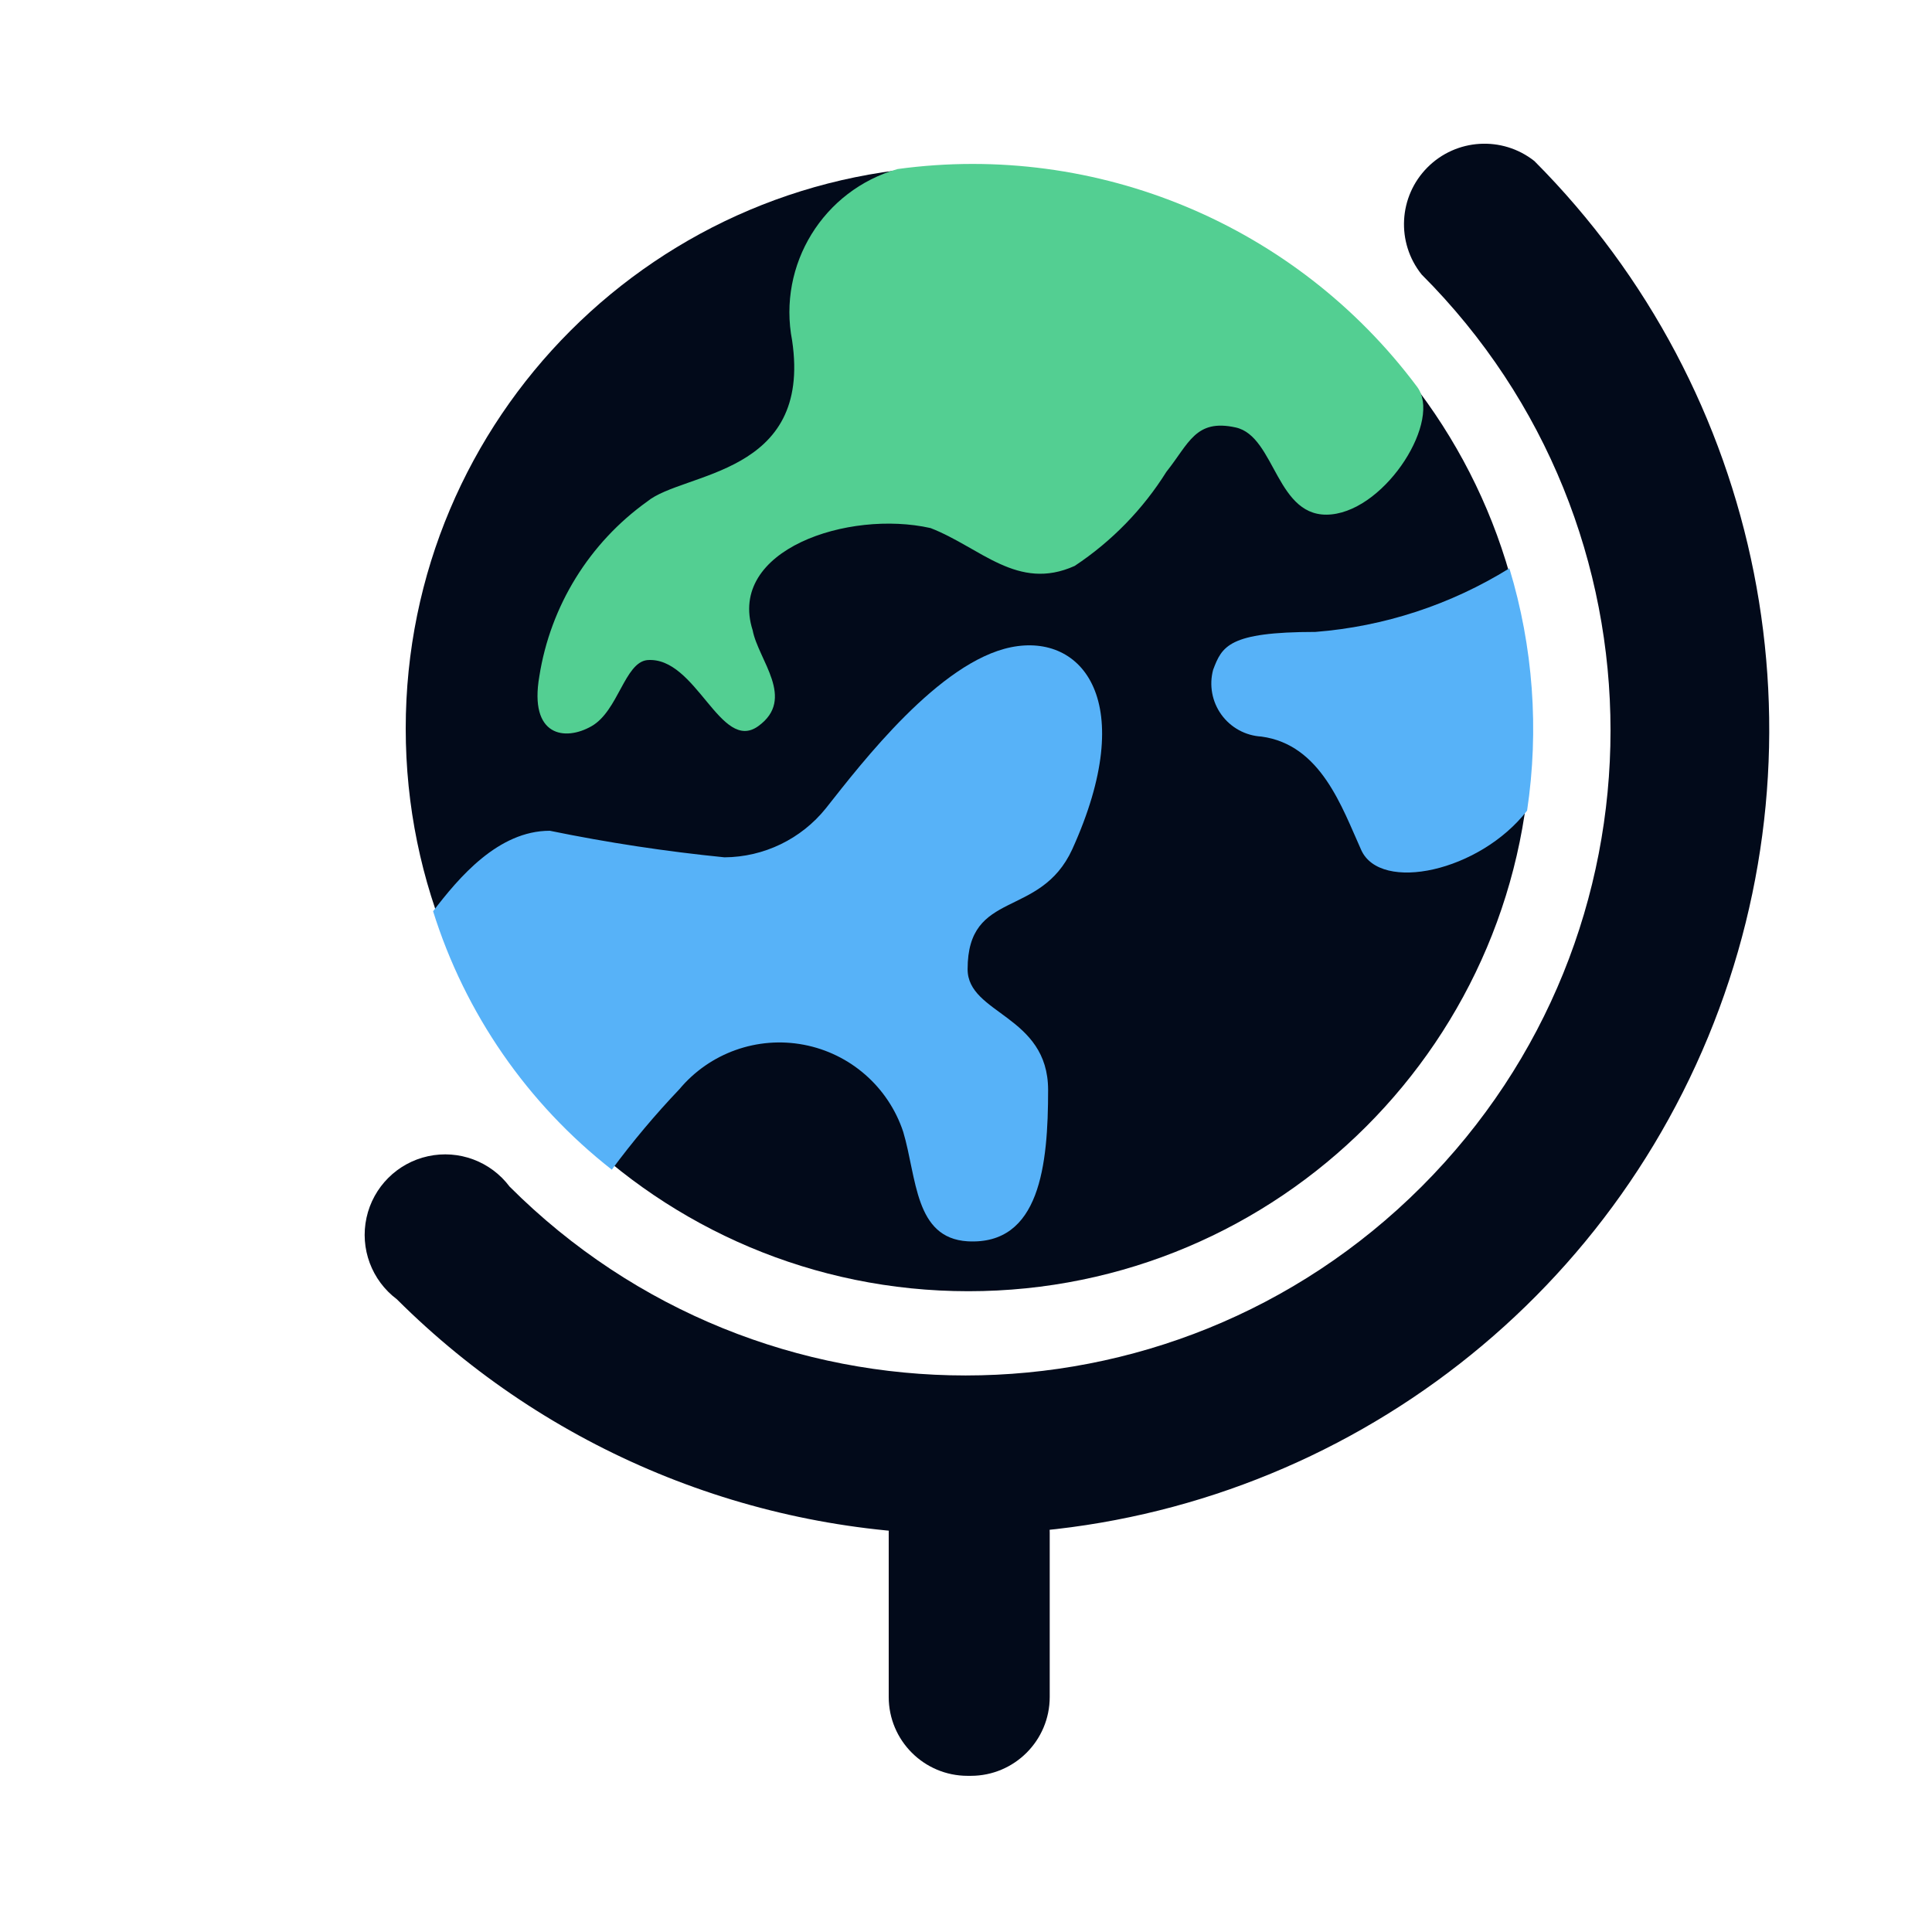
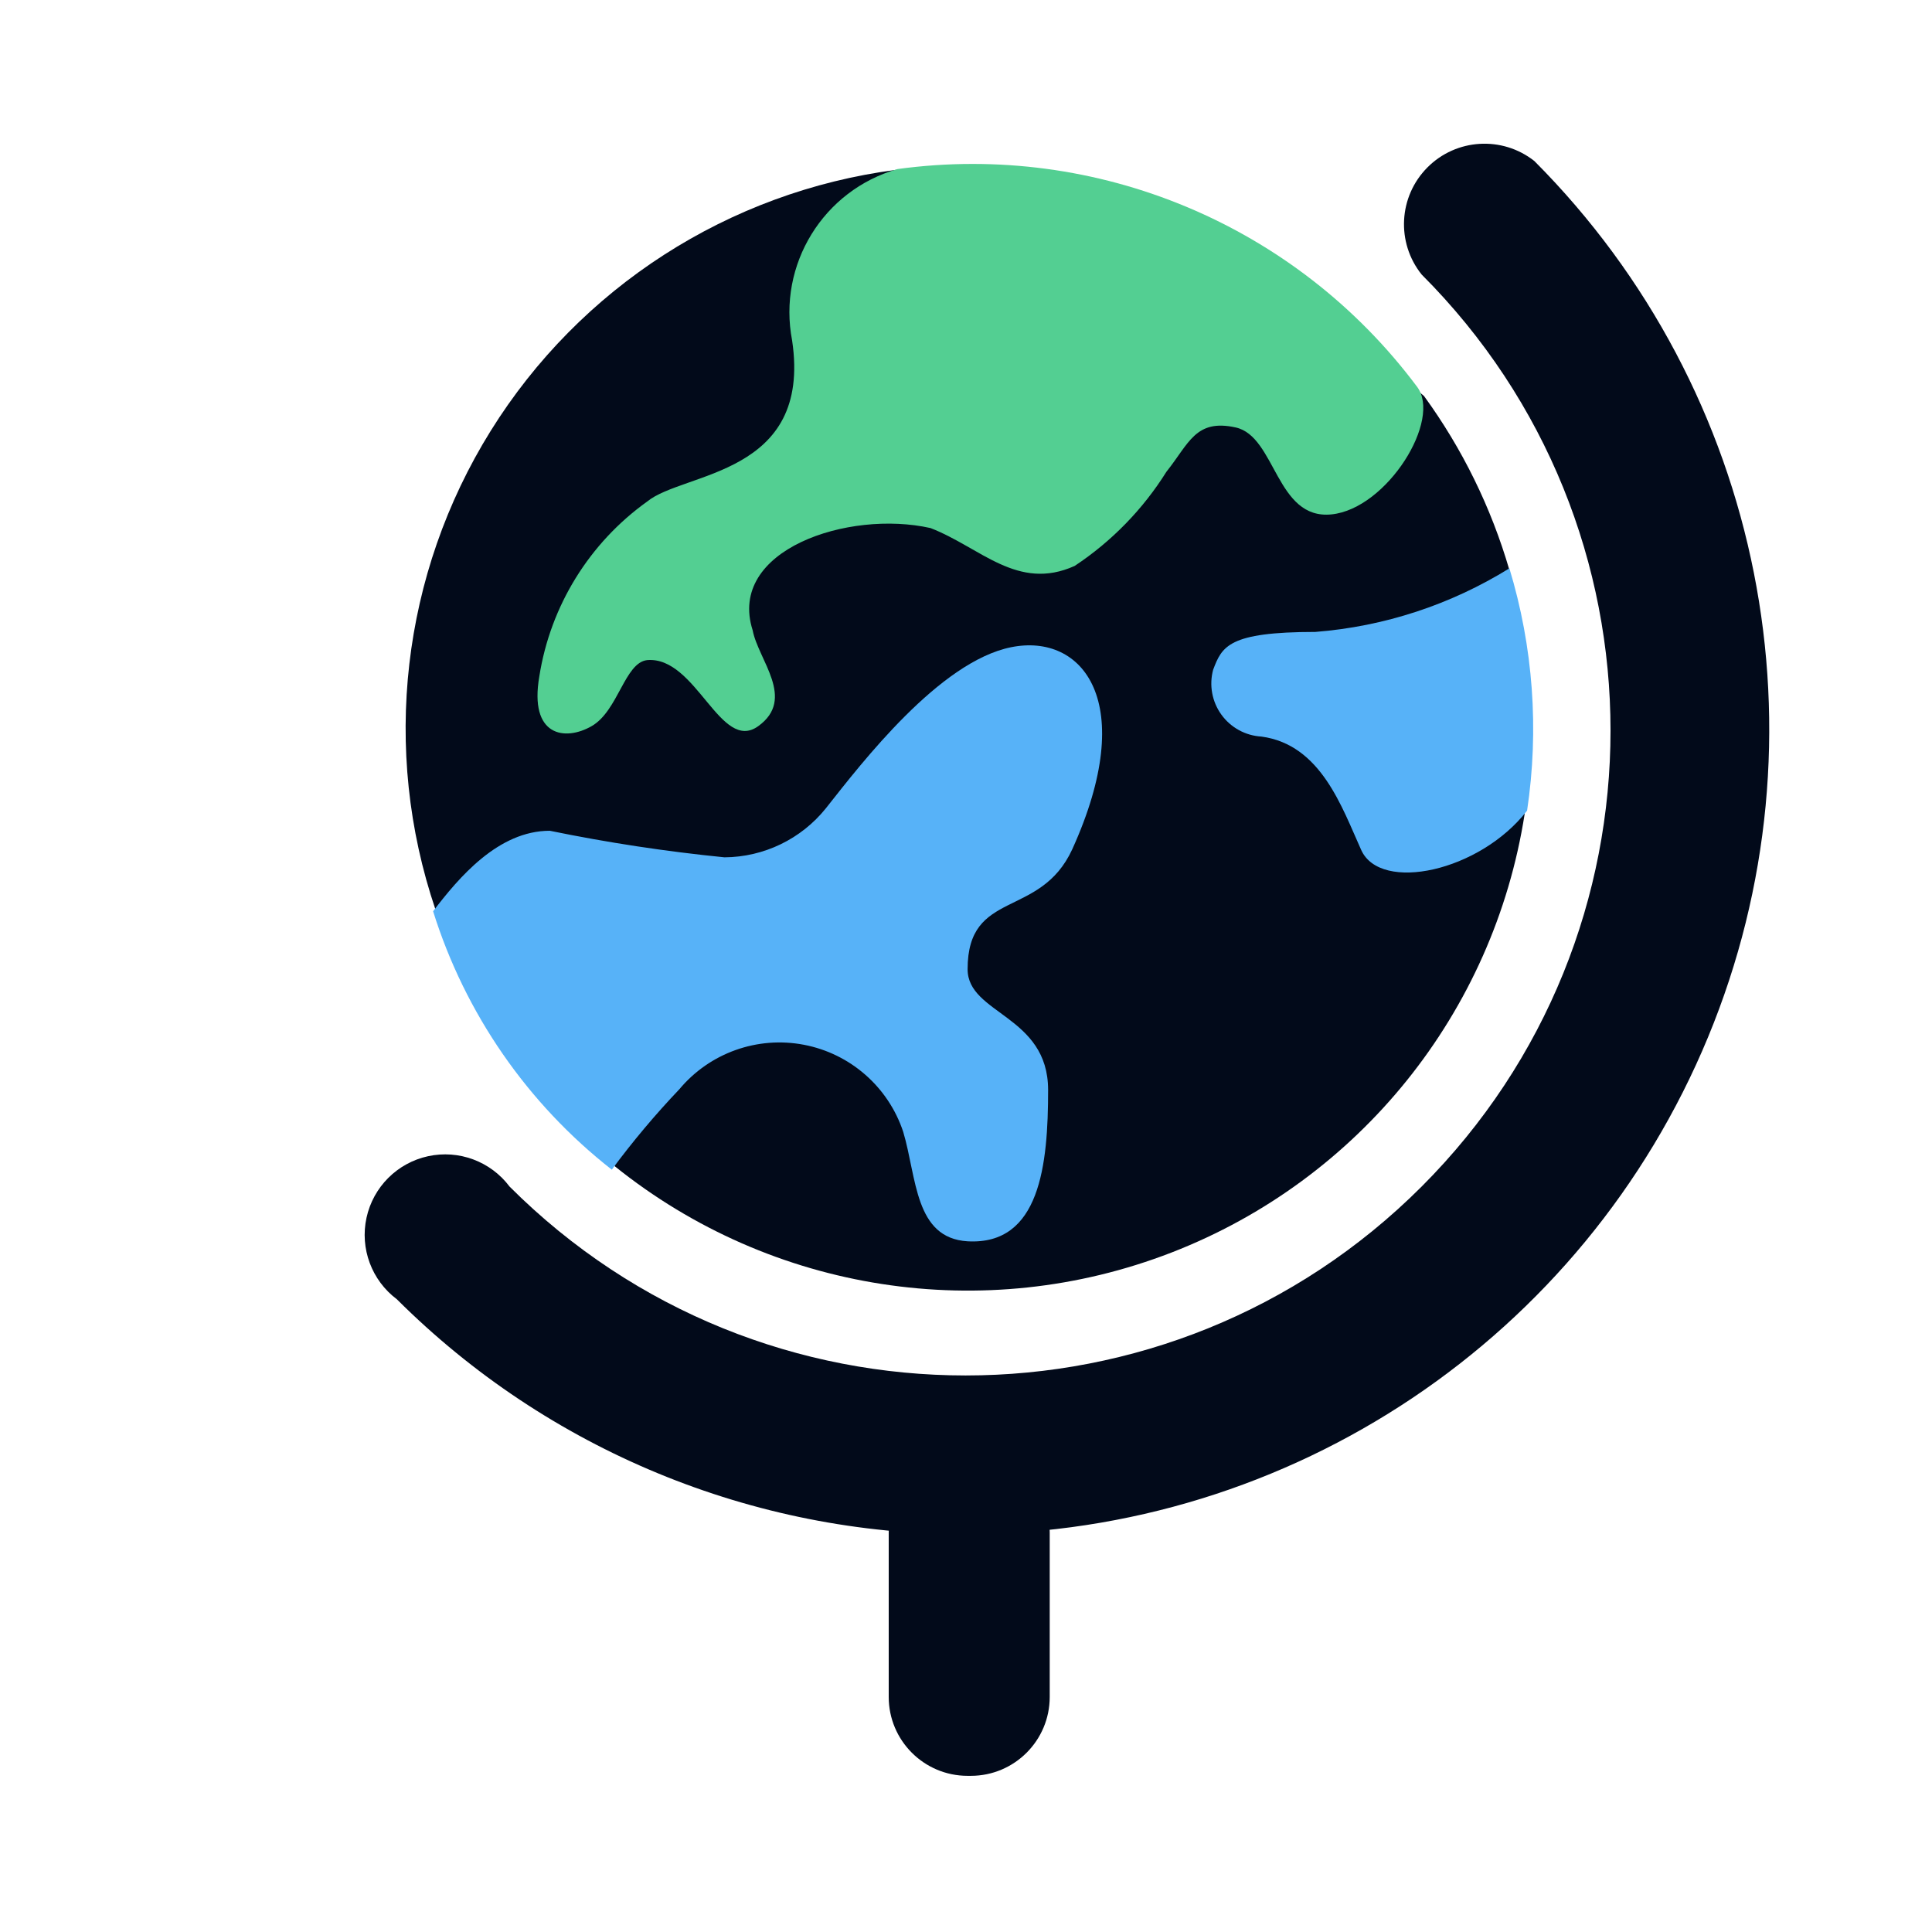
<svg xmlns="http://www.w3.org/2000/svg" viewBox="0 0 24 24">
  <defs>
    <style>
-             .b {
-             fill: #020a1a;
-             }
+       .b {
+         fill: #020a1a;
+       }

-             .c {
-             fill: #57b2f8;
-             }
+       .c {
+         fill: #57b2f8;
+       }

-             .d {
-             fill: #53cf92;
-             }
-         </style>
+       .d {
+         fill: #53cf92;
+       }
+     </style>
  </defs>
  <rect class="b" x="11.04" y="18.06" width="2" height="4" rx="0.98" ry="0.98" />
-   <circle class="b" cx="12.03" cy="9.05" r="6.99" />
+   <path class="b" d="M18.75,7.08a7,7,0,0,0-1.06-2.16c-2-1.71-3.22-2.66-6.56-2.81A7,7,0,0,0,5.41,11.3c.89,1.13,1.48,2,2.23,3.19a7,7,0,0,0,11.3-4.38C18.92,9,18.76,7.53,18.75,7.08Z" />
  <path class="c" d="M18.75,7.06h0a5.37,5.37,0,0,1-2.41.79c-1.08,0-1.16.18-1.27.47a.66.66,0,0,0,.6.83c.74.1,1,.88,1.24,1.41s1.47.27,2.06-.49A6.86,6.86,0,0,0,18.75,7.06Z" />
  <path class="d" d="M9.84,4.23c.25,1.68-1.35,1.63-1.8,2A3.3,3.3,0,0,0,6.7,8.4c-.13.75.32.81.65.62s.41-.79.69-.82c.61-.05.91,1.16,1.38.82s0-.82-.07-1.19c-.32-1,1.19-1.5,2.21-1.27.62.24,1.08.79,1.79.47a3.86,3.86,0,0,0,1.14-1.17c.28-.35.36-.66.86-.55s.5,1.15,1.19,1.08S17.92,5.21,17.6,4.8A6.89,6.89,0,0,0,11.15,2.1,1.85,1.85,0,0,0,9.84,4.23Z" />
  <path class="c" d="M11.22,14.06c.17.57.14,1.32.8,1.36.9.05,1-.95,1-1.88s-1-.94-1-1.5c0-1,.9-.62,1.3-1.49.83-1.83.13-2.69-.76-2.51s-1.85,1.43-2.3,2A1.63,1.63,0,0,1,9,10.65a21.3,21.3,0,0,1-2.17-.33c-.64,0-1.13.58-1.45,1a6.57,6.57,0,0,0,2.22,3.21,10.57,10.57,0,0,1,.84-1A1.62,1.62,0,0,1,11.22,14.06Z" />
  <path class="b" d="M12,19.06a10,10,0,0,1-7.07-2.92,1,1,0,1,1,1.4-1.4A8,8,0,1,0,17.66,3.41,1,1,0,0,1,19.06,2,10,10,0,0,1,12,19.06Z" />
</svg>
